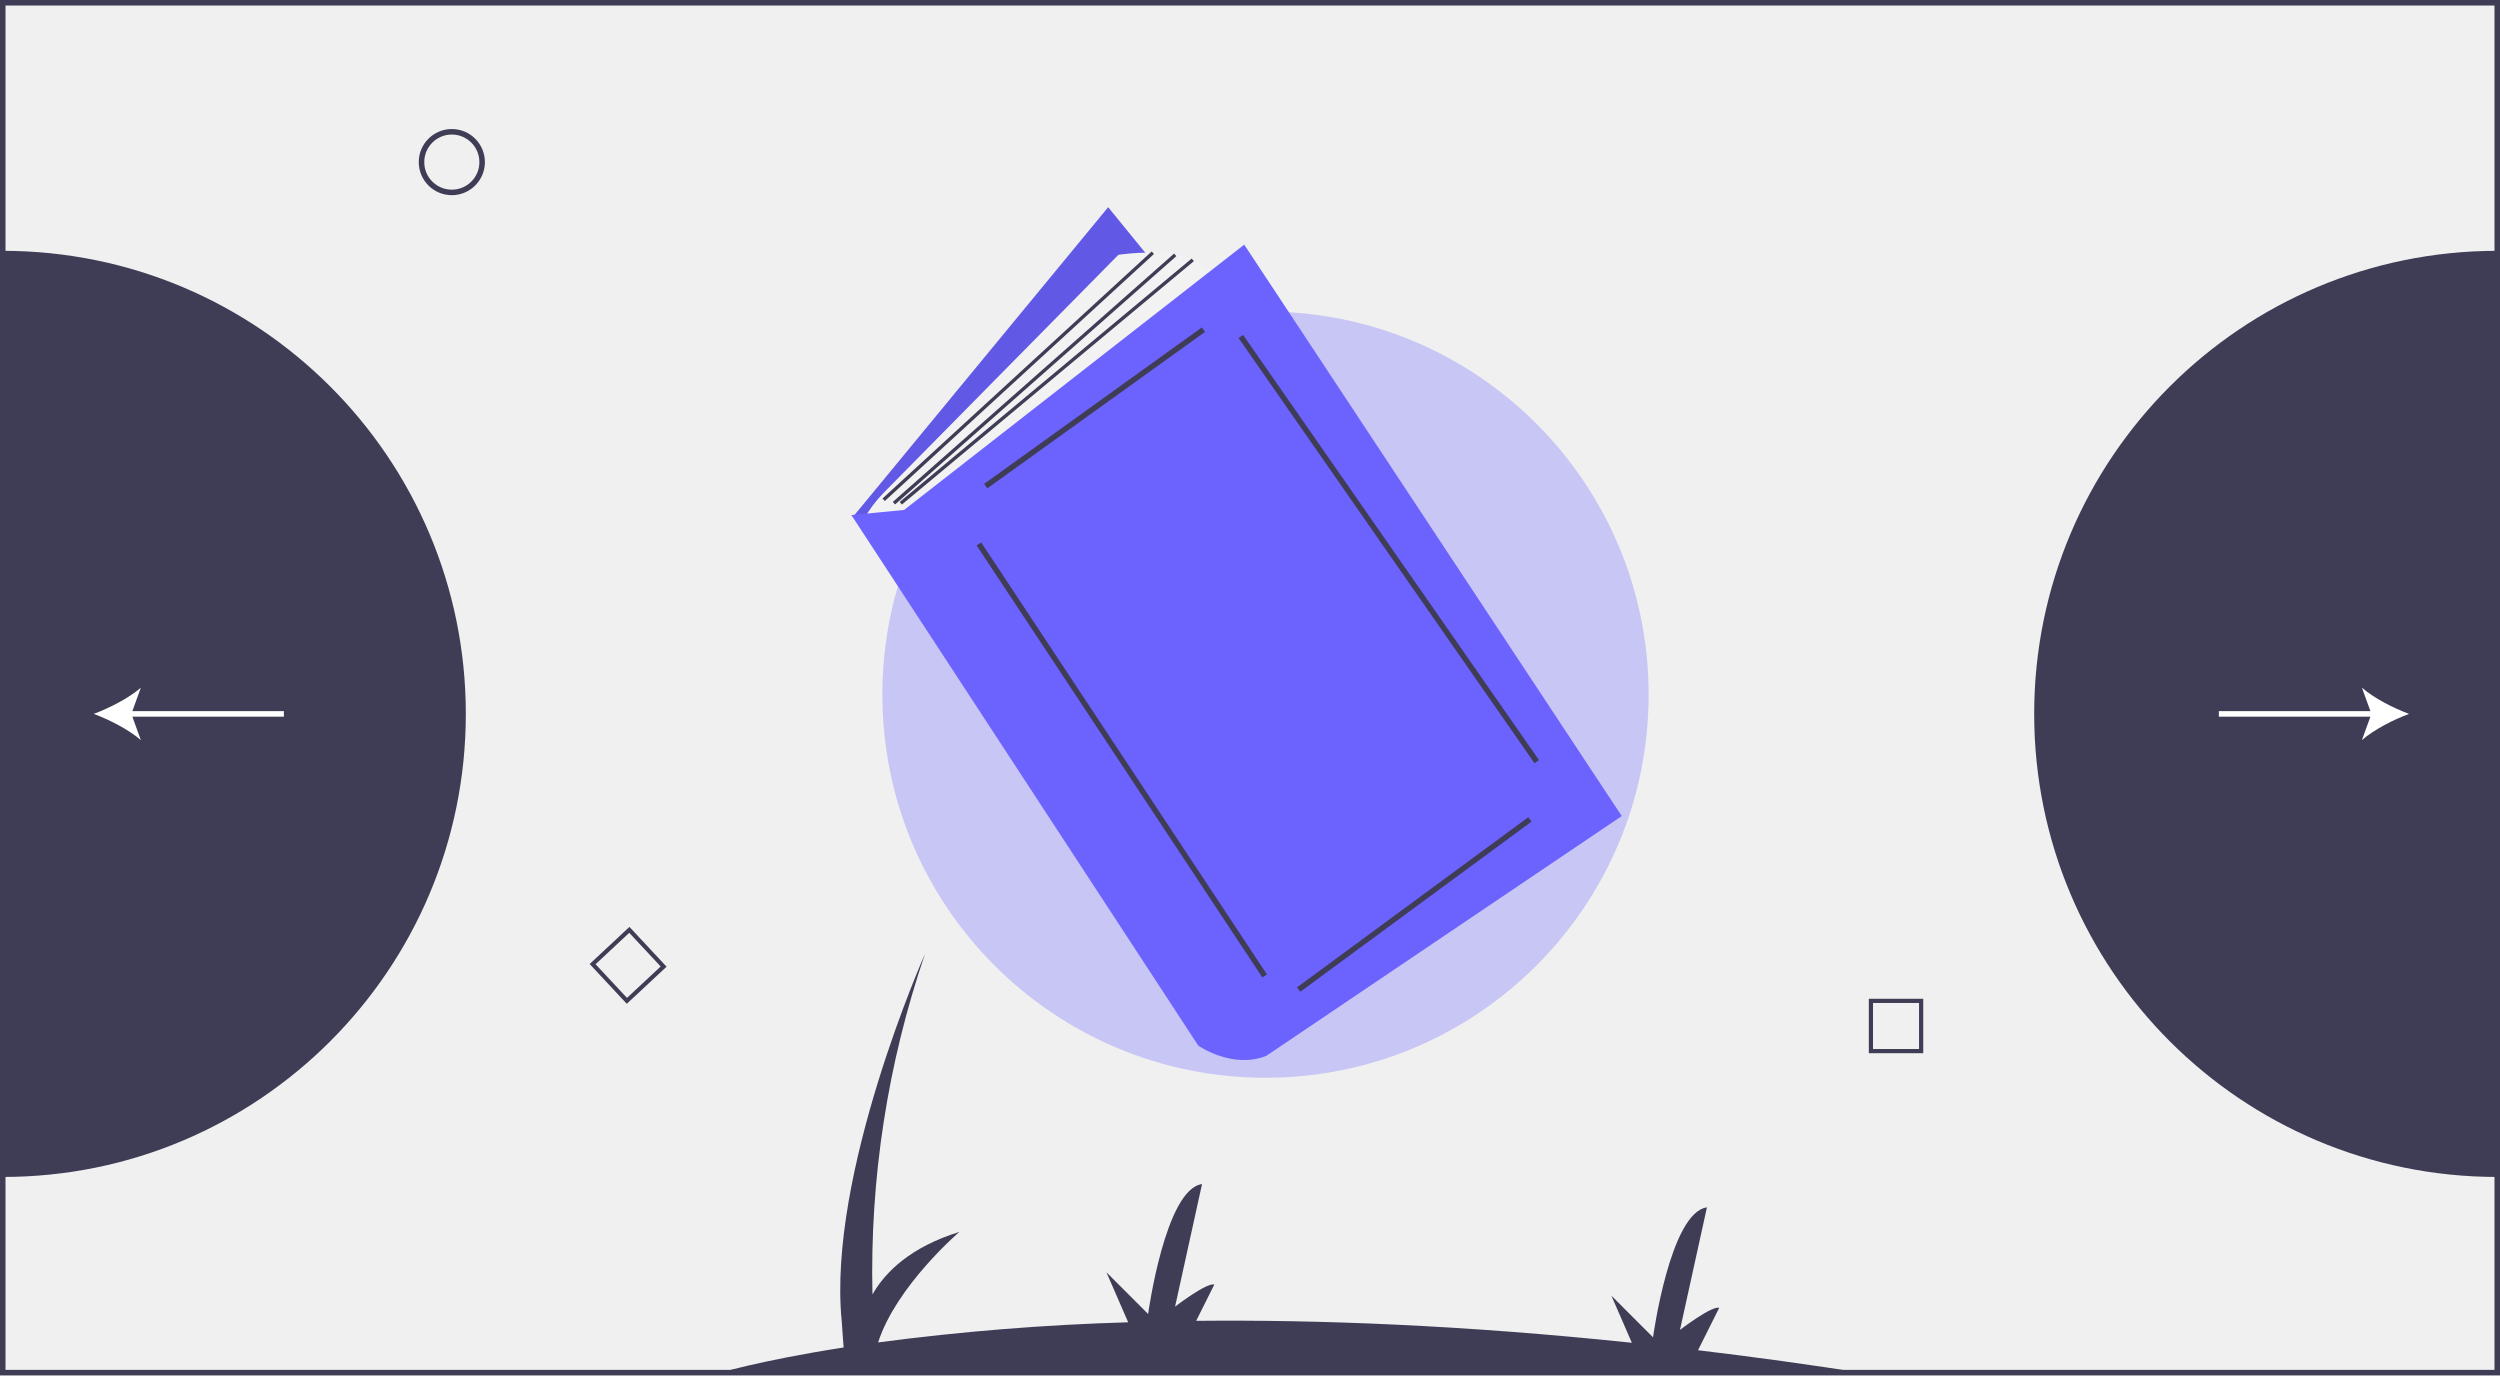
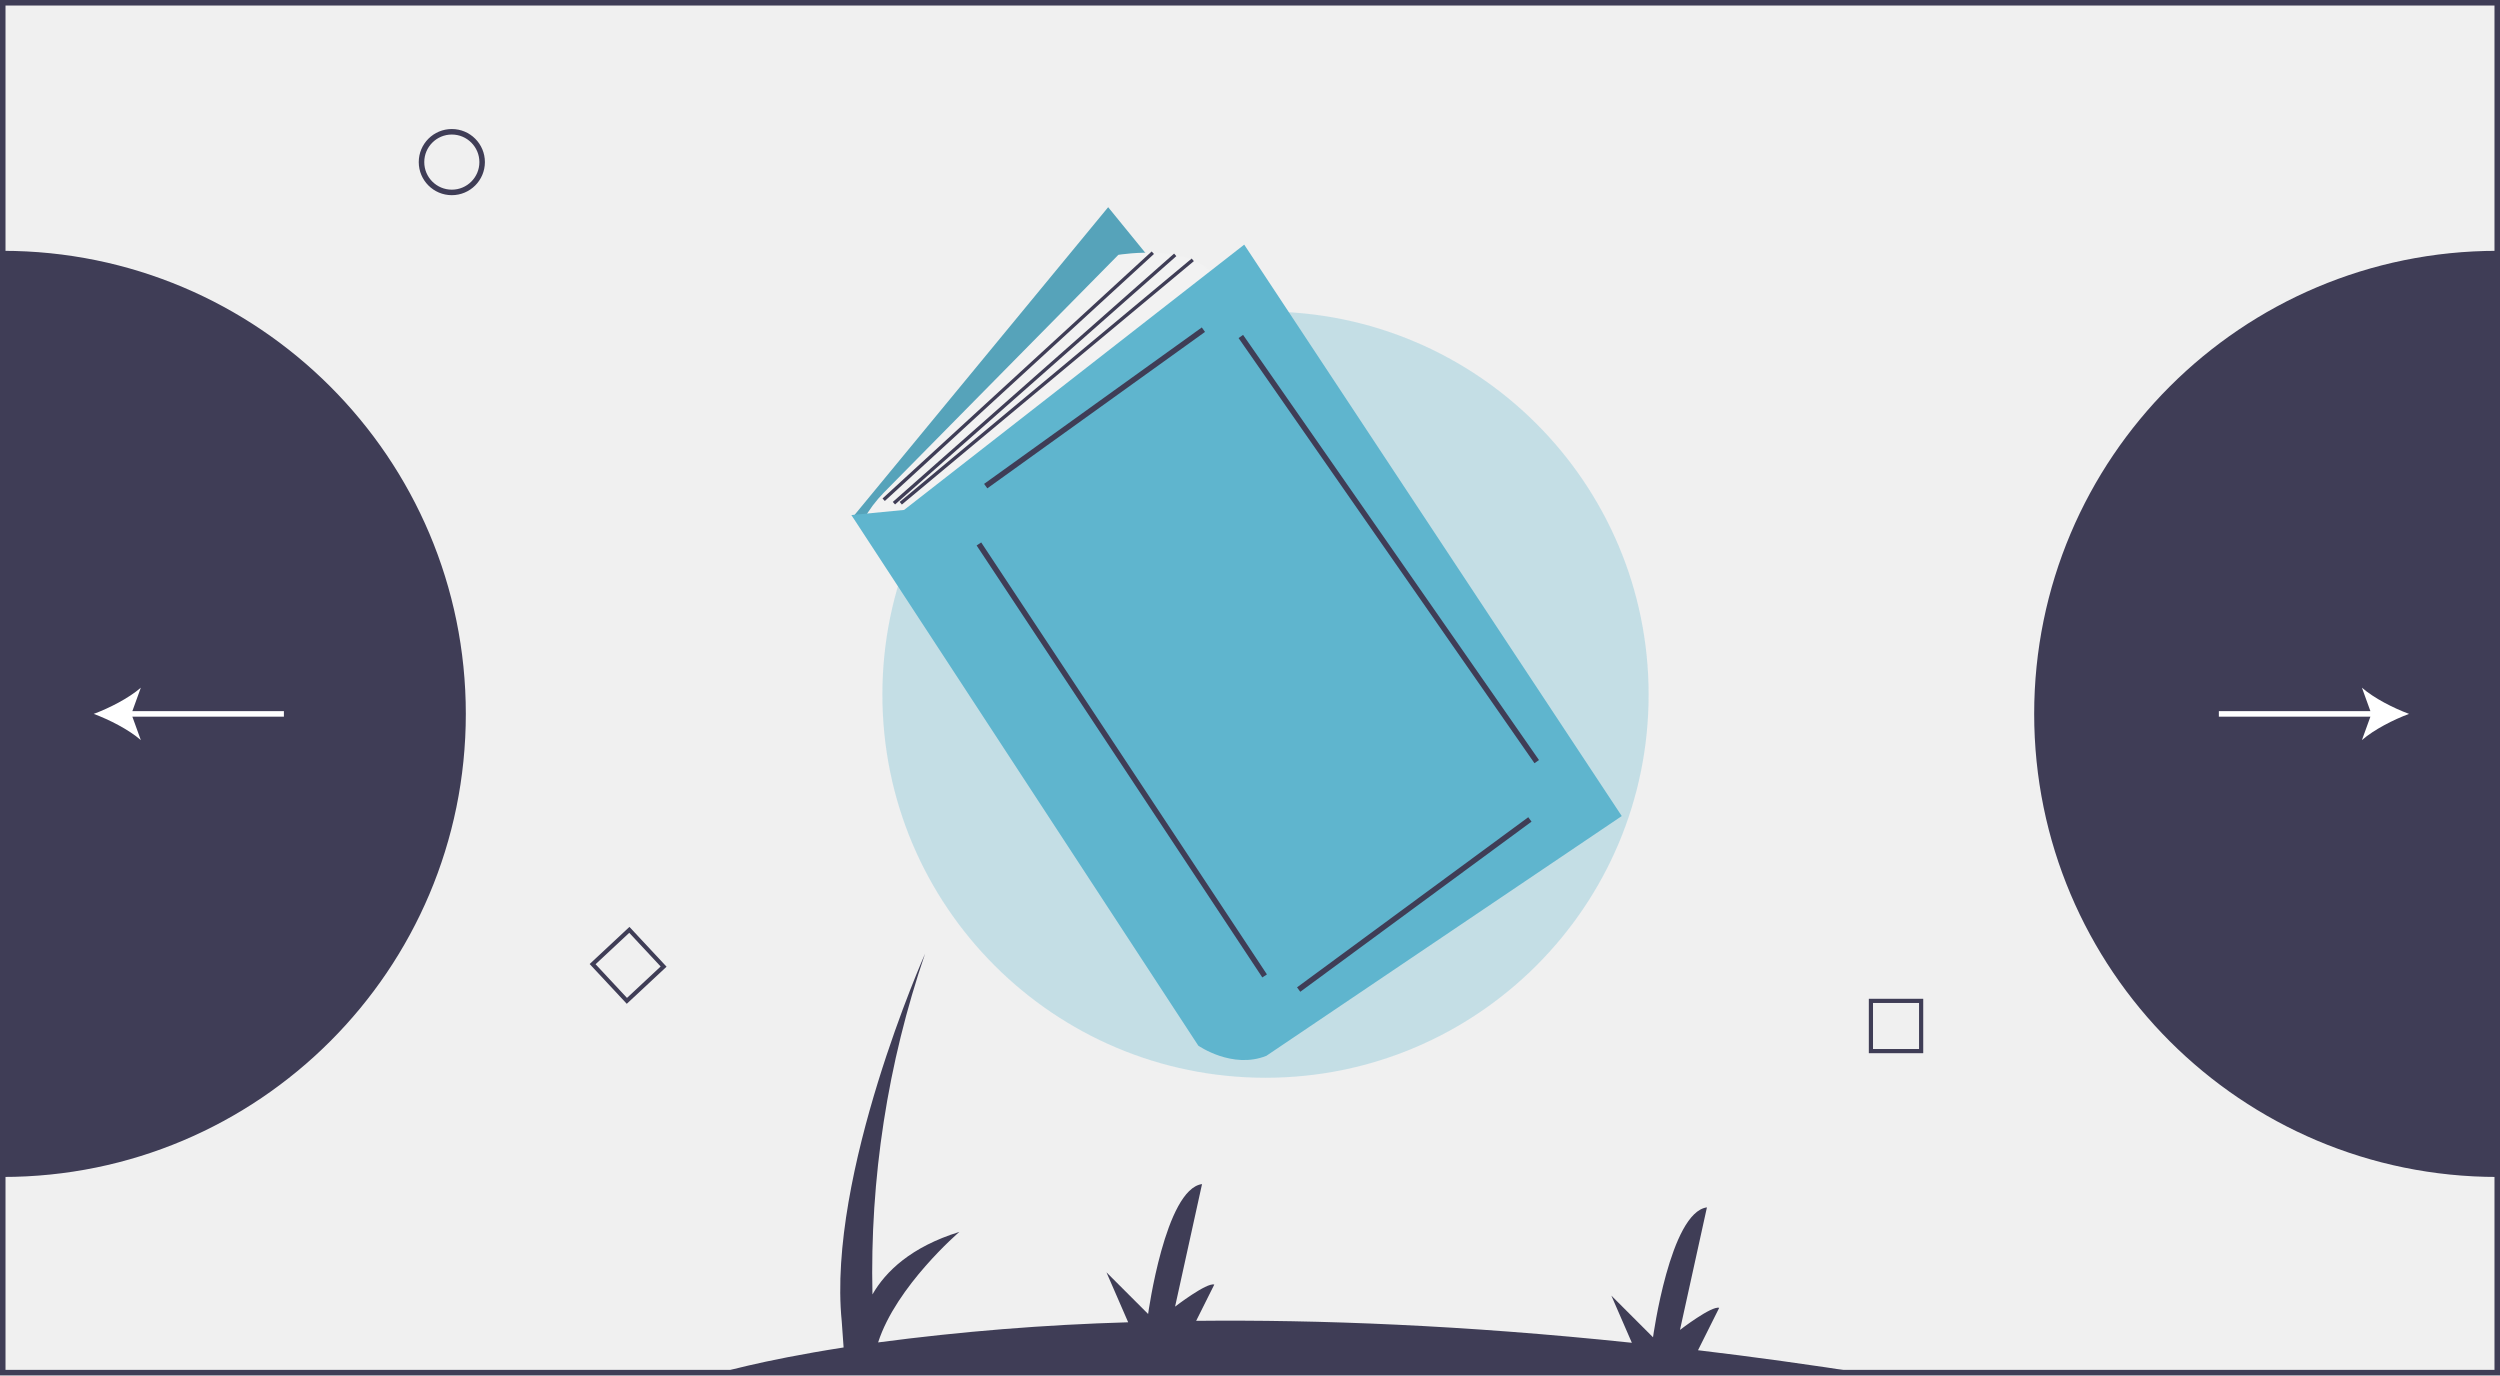
<svg xmlns="http://www.w3.org/2000/svg" data-name="Layer 1" width="1036" height="569.971" viewBox="0 0 1036 569.971">
  <path d="M275.036,460.851c0,105.976-85.918,191.894-191.894,191.894V268.957C189.118,268.957,275.036,354.875,275.036,460.851Z" transform="translate(-82 -165.0143)" fill="#3f3d56" />
  <path d="M924.964,460.851c0,105.976,85.918,191.894,191.894,191.894V268.957C1010.882,268.957,924.964,354.875,924.964,460.851Z" transform="translate(-82 -165.0143)" fill="#3f3d56" />
  <path d="M269.237,245.897a13.707,13.707,0,1,1,13.707-13.707A13.722,13.722,0,0,1,269.237,245.897Zm0-25.129a11.422,11.422,0,1,0,11.422,11.422A11.435,11.435,0,0,0,269.237,220.768Z" transform="translate(-82 -165.0143)" fill="#3f3d56" />
  <path d="M878.989,601.46H856.44V578.911H878.989Zm-20.814-1.735h19.08V580.646H858.175Z" transform="translate(-82 -165.0143)" fill="#3f3d56" />
  <path d="M341.735,580.992l-15.38-16.489,16.489-15.38,15.38,16.489Zm-12.929-16.404,13.014,13.953,13.953-13.014-13.014-13.953Z" transform="translate(-82 -165.0143)" fill="#3f3d56" />
  <path d="M82,165.014V734.986H1118V165.014ZM1115.716,732.701H84.284V167.299h1031.431Z" transform="translate(-82 -165.0143)" fill="#3f3d56" />
  <path d="M856.898,734.415q-37.048-5.8-71.243-9.867l8.778-17.557c-3.047-1.016-16.251,9.141-16.251,9.141L789.355,665.348c-15.235,2.031-22.345,53.831-22.345,53.831L749.743,701.913l8.5,19.549c-69.758-7.33-129.953-9.617-180.554-9.093l7.513-15.027c-3.047-1.016-16.251,9.141-16.251,9.141l11.173-50.784c-15.235,2.031-22.345,53.831-22.345,53.831l-17.267-17.267,9.002,20.706a1013.499,1013.499,0,0,0-103.623,8.345c7.497-23.356,33.679-45.809,33.679-45.809-20.131,6.263-30.605,16.467-36.026,25.925a407.859,407.859,0,0,1,21.806-141.205s-40.627,91.411-34.533,152.352l.773,10.825c-35.345,5.514-53.081,11.012-53.081,11.012Z" transform="translate(-82 -165.0143)" fill="#3f3d56" />
-   <circle cx="524.425" cy="287.859" r="158.77" fill="#6c63ff" opacity="0.3" />
-   <polygon points="459.223 85.873 353.51 214.137 509.965 398.782 614.268 276.156 459.223 85.873" fill="#6c63ff" />
+   <circle cx="524.425" cy="287.859" r="158.77" fill="#5fb5ce" opacity="0.3" />
+   <polygon points="459.223 85.873 353.51 214.137 509.965 398.782 614.268 276.156 459.223 85.873" fill="#5fb5ce" />
  <polygon points="459.223 85.873 353.51 214.137 509.965 398.782 614.268 276.156 459.223 85.873" opacity="0.1" />
  <path d="M439.739,380.561h0a53.131,53.131,0,0,1,8.619-11.508l97.094-98.433s33.828-5.638,40.876,11.276L462.291,383.38Z" transform="translate(-82 -165.0143)" fill="#f2f2f2" />
-   <path d="M434.805,378.447l143.769,219.882s14.095,9.867,28.19,4.229l147.293-99.37L597.603,266.392,456.653,376.333Z" transform="translate(-82 -165.0143)" fill="#6c63ff" />
+   <path d="M434.805,378.447l143.769,219.882s14.095,9.867,28.19,4.229l147.293-99.37L597.603,266.392,456.653,376.333Z" transform="translate(-82 -165.0143)" fill="#5fb5ce" />
  <rect x="480.039" y="332.905" width="111.092" height="2.284" transform="translate(-176.2851 210.2979) rotate(-35.7003)" fill="#3f3d56" />
  <rect x="545.719" y="372.621" width="2.284" height="214.62" transform="translate(-256.0184 216.3069) rotate(-33.48132)" fill="#3f3d56" />
  <rect x="608.595" y="538.693" width="118.967" height="2.285" transform="translate(-271.9647 335.9232) rotate(-36.34406)" fill="#3f3d56" />
  <rect x="656.366" y="285.212" width="2.284" height="214.661" transform="translate(-188.3982 280.9464) rotate(-34.83794)" fill="#3f3d56" />
  <rect x="428.269" y="320.219" width="151.386" height="1.409" transform="translate(-166.3287 260.2321) rotate(-42.54484)" fill="#3f3d56" />
  <rect x="432.981" y="321.377" width="155.492" height="1.41" transform="translate(-167.3072 253.6207) rotate(-41.43847)" fill="#3f3d56" />
  <rect x="437.017" y="322.42" width="157.533" height="1.41" transform="translate(-169.3019 240.1513) rotate(-39.81273)" fill="#3f3d56" />
  <path d="M1080.306,460.851c-6.487-2.405-14.537-6.512-19.526-10.862l3.517,9.72h-62.804v2.284h62.804l-3.517,9.722C1065.77,467.365,1073.819,463.258,1080.306,460.851Z" transform="translate(-82 -165.0143)" fill="#fff" />
  <path d="M199.649,459.709H136.845l3.517-9.722c-4.989,4.35-13.039,8.457-19.526,10.865,6.487,2.405,14.537,6.512,19.526,10.862l-3.517-9.72h62.804Z" transform="translate(-82 -165.0143)" fill="#fff" />
</svg>
